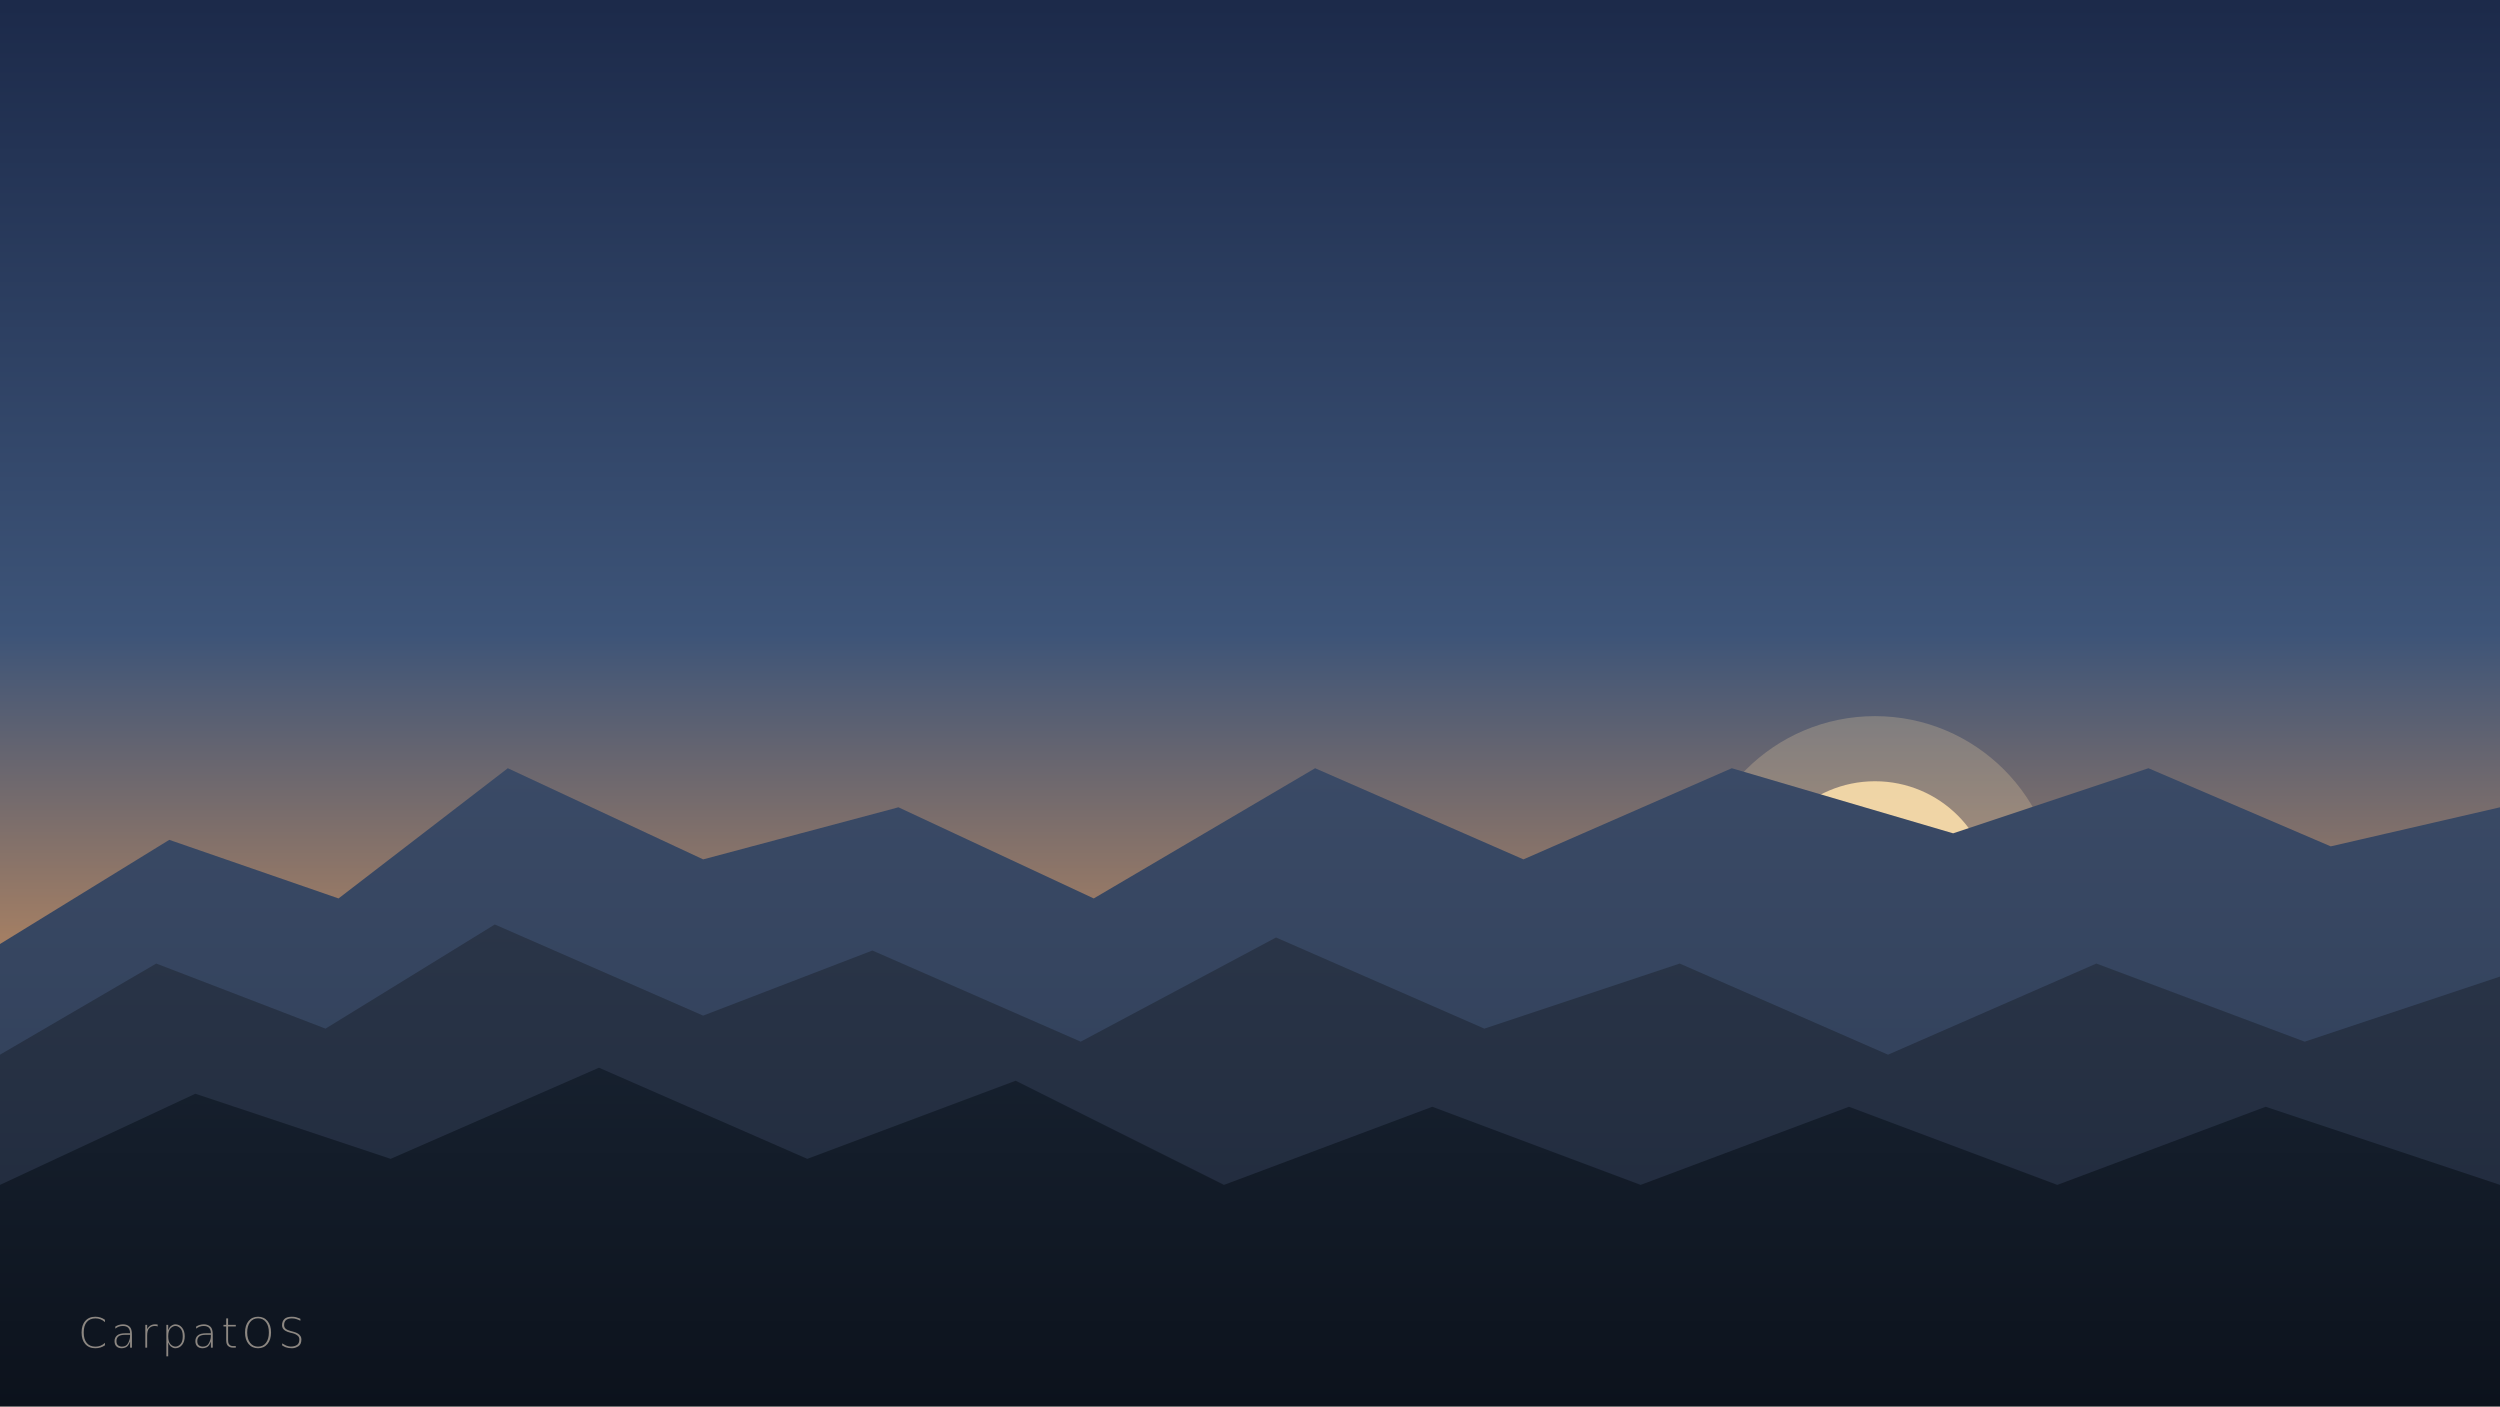
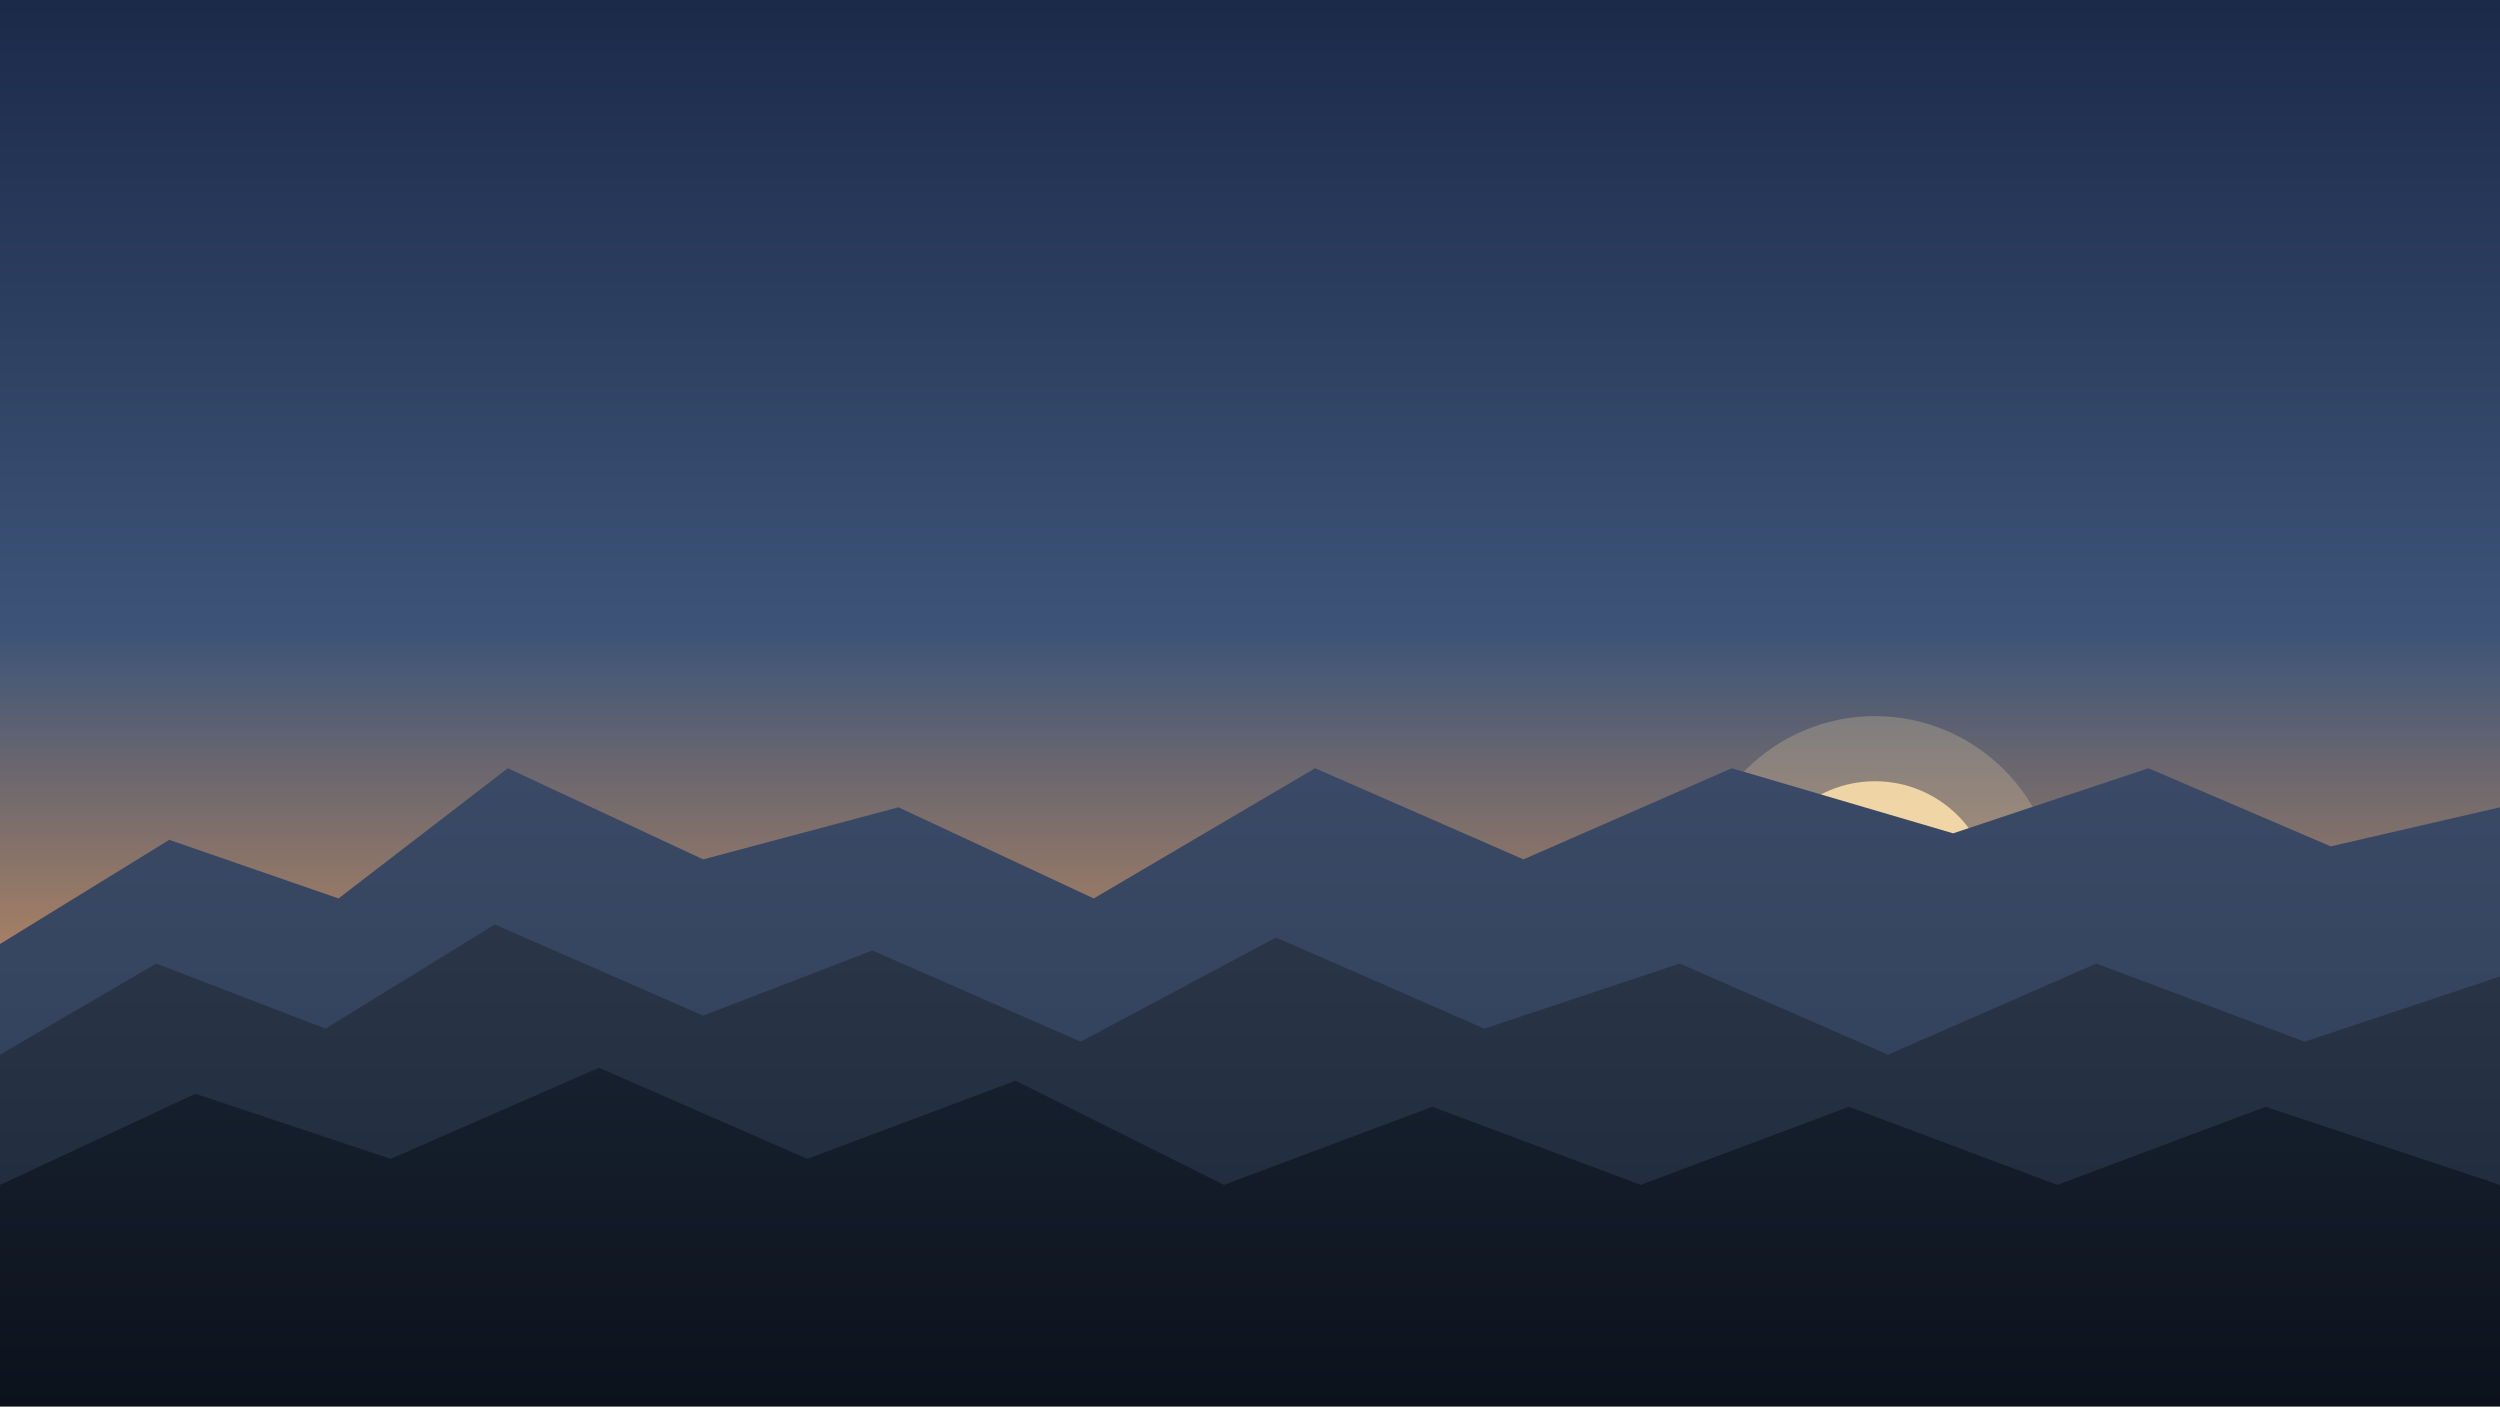
<svg xmlns="http://www.w3.org/2000/svg" viewBox="0 0 3840 2160" preserveAspectRatio="xMidYMid slice">
  <defs>
    <linearGradient id="cer" x1="0" y1="0" x2="0" y2="1">
      <stop offset="0" stop-color="#1c2a4a" />
      <stop offset="0.45" stop-color="#3d5478" />
      <stop offset="0.75" stop-color="#c98e5c" />
      <stop offset="1" stop-color="#d4a04a" />
    </linearGradient>
    <linearGradient id="munte-fundal" x1="0" y1="0" x2="0" y2="1">
      <stop offset="0" stop-color="#3a4a66" />
      <stop offset="1" stop-color="#2c3a52" />
    </linearGradient>
    <linearGradient id="munte-mijloc" x1="0" y1="0" x2="0" y2="1">
      <stop offset="0" stop-color="#2a3548" />
      <stop offset="1" stop-color="#1c2638" />
    </linearGradient>
    <linearGradient id="munte-fata" x1="0" y1="0" x2="0" y2="1">
      <stop offset="0" stop-color="#16202e" />
      <stop offset="1" stop-color="#0c121c" />
    </linearGradient>
  </defs>
  <rect x="0" y="0" width="3840" height="2160" fill="url(#cer)" />
  <circle cx="2880" cy="1380" r="180" fill="#f5d9a8" opacity="0.95" />
  <circle cx="2880" cy="1380" r="280" fill="#f5d9a8" opacity="0.25" />
  <path fill="url(#munte-fundal)" d="     M0,1450 L260,1290 L520,1380 L780,1180 L1080,1320 L1380,1240     L1680,1380 L2020,1180 L2340,1320 L2660,1180 L3000,1280     L3300,1180 L3580,1300 L3840,1240 L3840,2160 L0,2160 Z" />
  <path fill="url(#munte-mijloc)" d="     M0,1620 L240,1480 L500,1580 L760,1420 L1080,1560 L1340,1460     L1660,1600 L1960,1440 L2280,1580 L2580,1480 L2900,1620     L3220,1480 L3540,1600 L3840,1500 L3840,2160 L0,2160 Z" />
  <path fill="url(#munte-fata)" d="     M0,1820 L300,1680 L600,1780 L920,1640 L1240,1780 L1560,1660     L1880,1820 L2200,1700 L2520,1820 L2840,1700 L3160,1820     L3480,1700 L3840,1820 L3840,2160 L0,2160 Z" />
-   <text x="120" y="2070" font-family="DejaVu Sans, sans-serif" font-size="64" font-weight="300" fill="#f5e6d3" opacity="0.55" letter-spacing="6">CarpatOS</text>
</svg>
